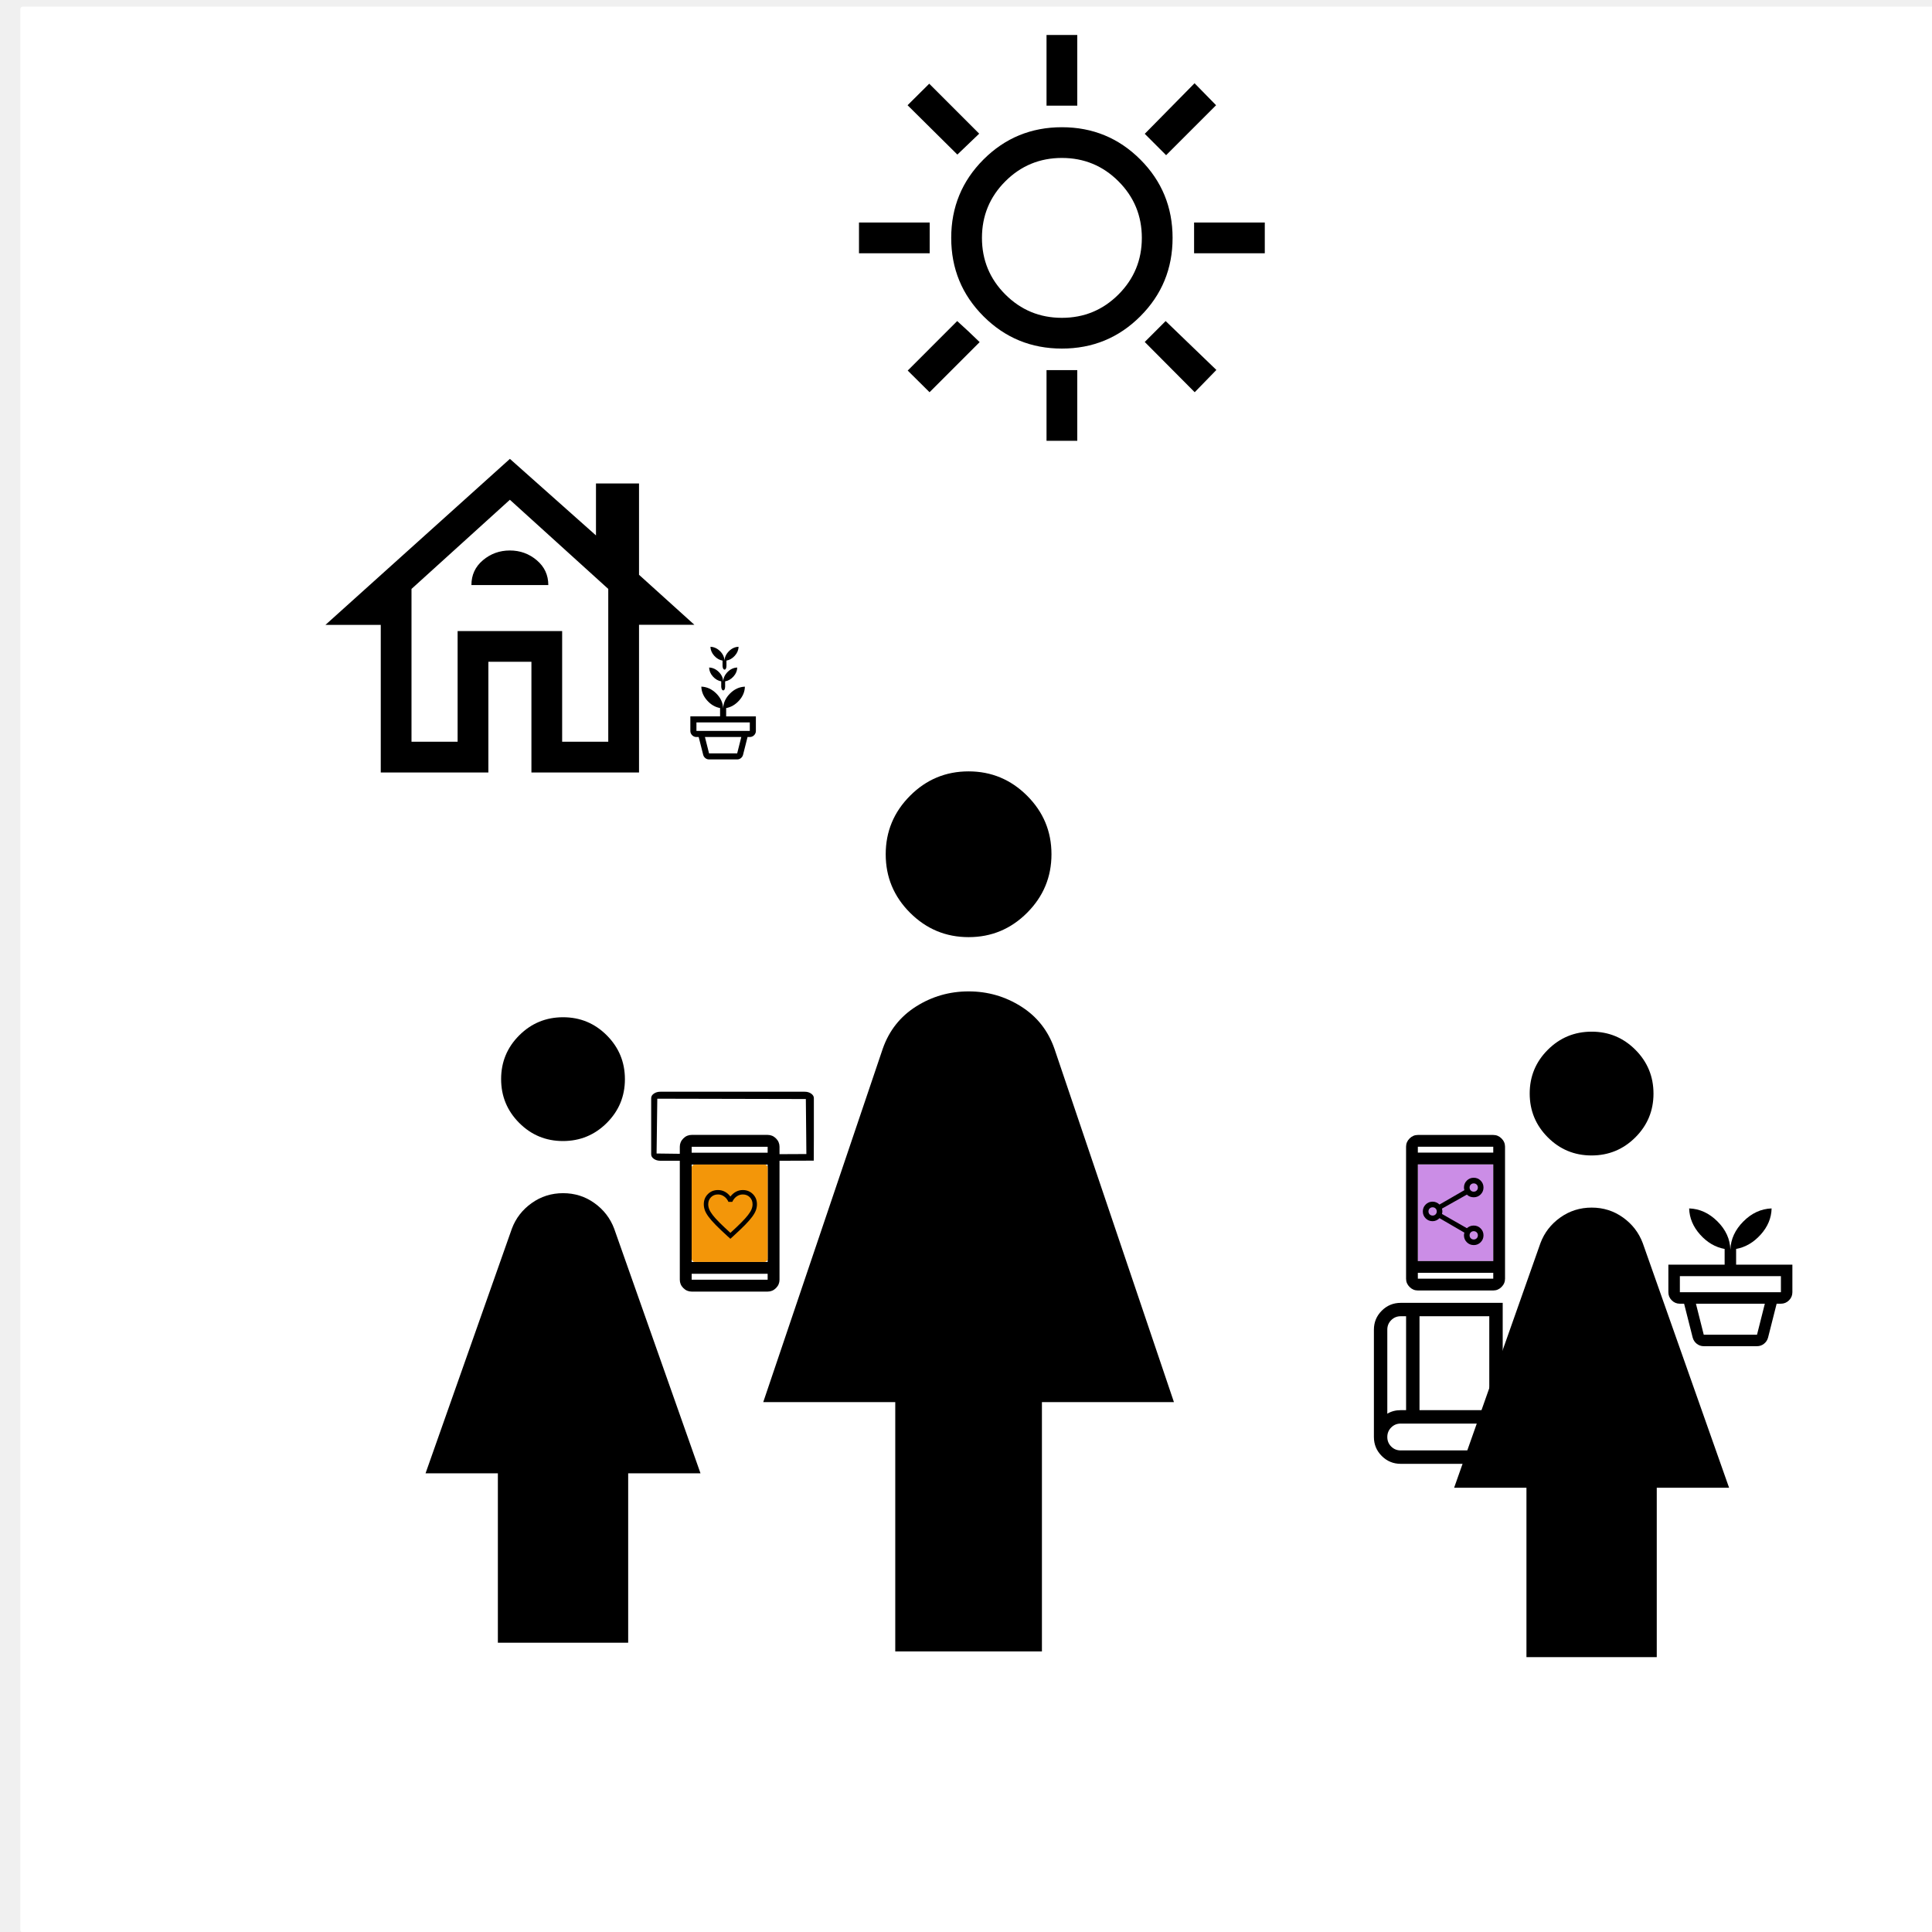
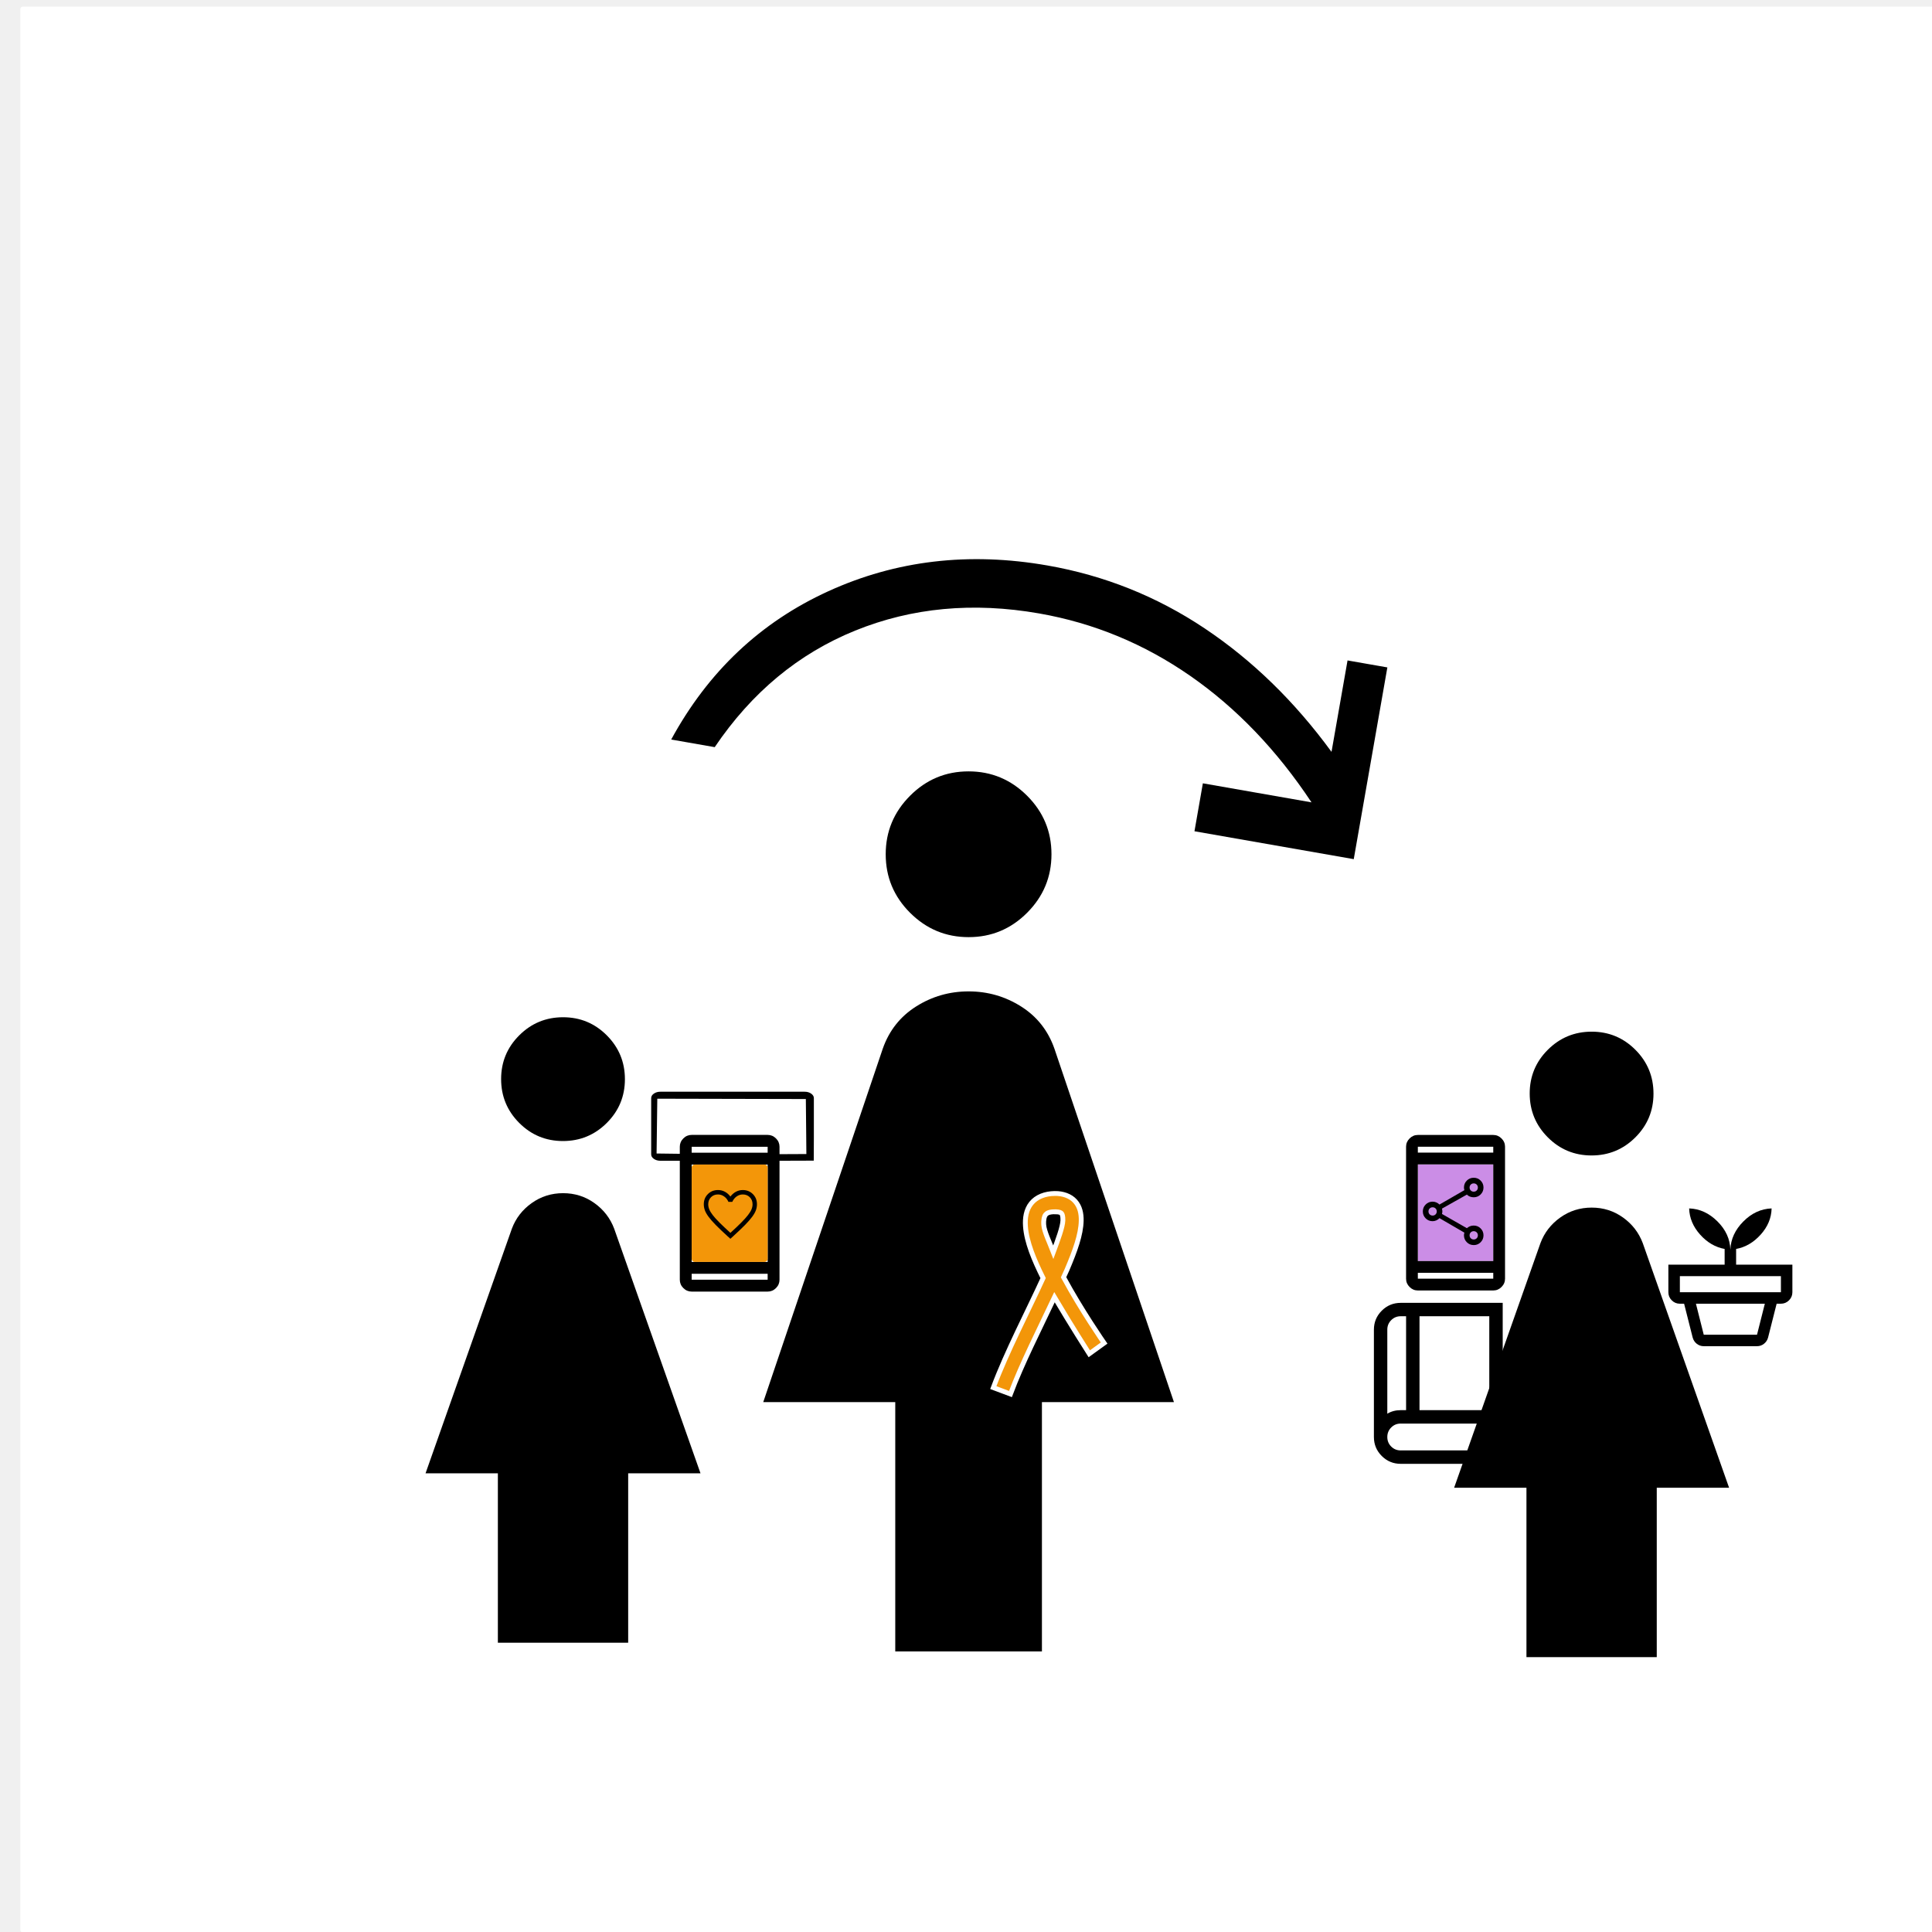
<svg xmlns="http://www.w3.org/2000/svg" width="400" height="400" version="1.1" viewBox="0 0 105.83 105.83" id="svg10">
  <defs id="defs14" />
  <rect width="105.49" height="105.49" ry="0.133" fill="#ffffff" id="rect2" x="1.115" y="0.362" />
-   <g stroke-width="0.025" id="g12">
-     <path d="M 57.326,5.789 V 1.916 h 1.684 V 5.789 Z M 63.877,8.501 62.707,7.33 65.435,4.56 66.614,5.764 Z m 1.532,5.372 v -1.684 h 3.873 V 13.873 Z M 57.326,24.146 v -3.873 h 1.684 V 24.146 Z M 52.442,8.467 49.714,5.764 50.901,4.585 53.638,7.322 Z m 13.001,13.018 -2.737,-2.753 1.145,-1.145 2.779,2.678 z m -18.39,-7.612 v -1.684 h 3.873 v 1.684 z m 3.865,7.612 -1.196,-1.187 2.711,-2.711 0.615,0.564 0.615,0.589 z m 7.25,-2.391 q -2.526,0 -4.295,-1.768 -1.768,-1.768 -1.768,-4.294 0,-2.526 1.768,-4.295 1.768,-1.768 4.295,-1.768 2.526,0 4.295,1.768 1.768,1.768 1.768,4.295 0,2.526 -1.768,4.294 -1.768,1.768 -4.295,1.768 z m 0,-1.684 q 1.819,0 3.099,-1.28 1.28,-1.28 1.28,-3.099 0,-1.819 -1.28,-3.099 -1.28,-1.28 -3.099,-1.28 -1.819,0 -3.099,1.28 -1.28,1.28 -1.28,3.099 0,1.819 1.28,3.099 1.28,1.28 3.099,1.28 z" id="path8" />
-     <path d="m 20.857,42.314 v -8.084 h -3.031 l 10.105,-9.094 4.715,4.193 v -2.846 h 2.358 v 5.002 l 3.031,2.738 h -3.031 v 8.091 h -5.894 v -6.063 h -2.358 v 6.063 z m 1.684,-1.684 h 2.526 v -6.063 h 5.726 v 6.063 h 2.526 v -8.37 l -5.389,-4.884 -5.389,4.884 z m 2.526,-6.063 h 5.726 z m 0.758,-2.518 h 4.21 q 0,-0.825 -0.632,-1.36 -0.632,-0.535 -1.474,-0.535 -0.842,0 -1.474,0.532 -0.632,0.532 -0.632,1.363 z" id="path10" />
-   </g>
-   <path d="m 38.84,41.267 h 1.541 l 0.226,-0.897 h -1.993 z m 0,0.332 q -0.113,0 -0.202,-0.07 -0.089,-0.07 -0.119,-0.181 l -0.247,-0.978 h 2.677 l -0.247,0.978 q -0.03,0.111 -0.119,0.181 -0.089,0.07 -0.202,0.07 z m -0.691,-1.561 h 2.923 v -0.465 h -2.923 z m 1.462,-1.232 q 0.017,-0.455 0.375,-0.815 0.359,-0.36 0.817,-0.377 -0.01,0.419 -0.317,0.759 -0.307,0.34 -0.709,0.414 v 0.455 h 1.628 v 0.797 q 0,0.137 -0.098,0.235 -0.098,0.098 -0.235,0.098 h -2.923 q -0.137,0 -0.235,-0.098 -0.098,-0.098 -0.098,-0.235 V 39.24 h 1.628 v -0.455 q -0.402,-0.073 -0.708,-0.414 -0.306,-0.34 -0.319,-0.759 0.458,0.017 0.819,0.375 0.36,0.359 0.374,0.817 z" stroke-width="0.005" id="path14" />
-   <path d="m 39.614,37.336 c 0.007,-0.196 0.088,-0.371 0.242,-0.527 0.154,-0.155 0.33,-0.236 0.528,-0.243 -0.004,0.18 -0.073,0.344 -0.205,0.49 -0.132,0.147 -0.285,0.236 -0.458,0.267 v 0.294 c -0.003,0.274 -0.203,0.266 -0.214,0 v -0.294 c -0.173,-0.031 -0.325,-0.12 -0.457,-0.267 -0.132,-0.147 -0.2,-0.31 -0.206,-0.49 0.197,0.007 0.374,0.088 0.529,0.242 0.155,0.154 0.236,0.33 0.241,0.528 z" stroke-width="0.003" id="path16" />
  <path d="m 49.04,90.462 v -13.659 h -7.231 l 6.548,-19.363 q 0.522,-1.486 1.828,-2.31 1.306,-0.824 2.872,-0.824 1.567,0 2.872,0.824 1.306,0.823 1.828,2.31 l 6.548,19.363 h -7.231 v 13.659 z M 53.06,51.334 q -1.871,0 -3.207,-1.333 -1.336,-1.333 -1.336,-3.204 0,-1.871 1.333,-3.207 1.333,-1.336 3.204,-1.336 1.871,0 3.207,1.333 1.336,1.333 1.336,3.204 0,1.871 -1.333,3.207 -1.333,1.336 -3.204,1.336 z" stroke-width="0.06" id="path18" />
  <path d="m 30.837,62.503 q -1.406,0 -2.397,-0.994 -0.99,-0.994 -0.99,-2.4 0,-1.406 0.994,-2.397 0.994,-0.99 2.4,-0.99 1.406,0 2.397,0.994 0.99,0.994 0.99,2.4 0,1.406 -0.994,2.397 -0.994,0.99 -2.4,0.99 z m -3.565,27.481 v -9.279 h -3.962 l 4.729,-13.401 q 0.321,-0.857 1.084,-1.401 0.763,-0.544 1.722,-0.544 0.959,0 1.718,0.544 0.758,0.544 1.08,1.401 l 4.729,13.401 h -3.962 v 9.279 z" stroke-width="0.054" id="path1974" />
  <path d="m 37.888,70.75 q -0.263,0 -0.457,-0.193 -0.193,-0.193 -0.193,-0.457 v -7.283 q 0,-0.263 0.193,-0.457 0.193,-0.193 0.457,-0.193 h 4.162 q 0.263,0 0.457,0.193 0.193,0.193 0.193,0.457 v 7.283 q 0,0.263 -0.193,0.457 -0.193,0.193 -0.457,0.193 z m 0,-0.975 v 0.325 h 4.162 v -0.325 z m 0,-0.65 h 4.162 v -5.333 h -4.162 z m 0,-5.983 h 4.162 v -0.325 h -4.162 z m 0,0 v -0.325 z m 0,6.633 v 0.325 z" stroke-width="0.01" id="path1980" />
  <path d="m 35.966,63.186 c 2.738,0.047 5.676,0.047 8.205,0.029 l -0.009,-1.031 -0.02,-1.982 -8.137,-0.018 z m 0.207,0.397 c -0.138,0 -0.257,-0.034 -0.355,-0.103 -0.099,-0.069 -0.148,-0.151 -0.148,-0.247 v -3.081 c 0,-0.096 0.049,-0.179 0.148,-0.247 0.099,-0.069 0.217,-0.103 0.355,-0.103 h 7.905 c 0.138,0 0.257,0.034 0.355,0.103 0.099,0.069 0.148,0.151 0.148,0.247 v 2.171 l -0.005,1.254 -1.806,0.006 z m 0.183,-0.33 -0.351,-3.07 z" id="path5697" style="stroke-width:0.006" />
  <rect style="fill:#f39609;stroke-width:0.169;stroke-linejoin:round;stroke-dashoffset:7.35;stroke-opacity:0.722" id="rect889" width="4.162" height="5.333" x="37.888" y="63.791" ry="0.171" />
  <path d="m 87.18,63.293 q -1.406,0 -2.397,-0.994 -0.99,-0.994 -0.99,-2.4 0,-1.406 0.994,-2.397 0.994,-0.99 2.4,-0.99 1.406,0 2.397,0.994 0.99,0.994 0.99,2.4 0,1.406 -0.994,2.397 -0.994,0.99 -2.4,0.99 z m -3.565,27.481 v -9.279 h -3.962 l 4.729,-13.401 q 0.321,-0.857 1.084,-1.401 0.763,-0.544 1.722,-0.544 0.959,0 1.718,0.544 0.758,0.544 1.08,1.401 l 4.729,13.401 h -3.962 v 9.279 z" stroke-width="0.054" id="path1974-3" />
  <path d="m 93.327,73.112 h 2.918 l 0.428,-1.698 h -3.774 z m 0,0.629 q -0.214,0 -0.382,-0.132 -0.168,-0.132 -0.225,-0.343 l -0.469,-1.852 h 5.069 l -0.469,1.852 q -0.056,0.21 -0.225,0.343 -0.168,0.132 -0.382,0.132 z m -1.308,-2.956 h 5.535 v -0.881 h -5.535 z m 2.767,-2.333 q 0.031,-0.862 0.711,-1.544 0.679,-0.682 1.547,-0.714 -0.019,0.792 -0.601,1.437 -0.582,0.645 -1.343,0.783 v 0.862 h 3.082 v 1.509 q 0,0.259 -0.185,0.444 -0.185,0.185 -0.444,0.185 h -5.535 q -0.259,0 -0.444,-0.185 -0.185,-0.185 -0.185,-0.444 v -1.509 h 3.082 v -0.862 q -0.761,-0.138 -1.34,-0.783 -0.579,-0.645 -0.604,-1.437 0.868,0.031 1.55,0.711 0.682,0.679 0.708,1.547 z" stroke-width="0.009" id="path14-6" />
  <rect style="fill:#cb8de6;fill-opacity:1;stroke-width:0.348;stroke-linejoin:round;stroke-dashoffset:7.35" id="rect13837" width="4.131" height="5.293" x="77.666" y="63.783" />
  <path d="m 77.666,70.689 q -0.261,0 -0.453,-0.192 -0.192,-0.192 -0.192,-0.453 v -7.229 q 0,-0.261 0.192,-0.453 0.192,-0.192 0.453,-0.192 h 4.131 q 0.261,0 0.453,0.192 0.192,0.192 0.192,0.453 v 7.229 q 0,0.261 -0.192,0.453 -0.192,0.192 -0.453,0.192 z m 0,-0.968 v 0.323 h 4.131 v -0.323 z m 0,-0.645 h 4.131 v -5.293 h -4.131 z m 0,-5.939 h 4.131 v -0.323 h -4.131 z m 0,0 v -0.323 z m 0,6.584 v 0.323 z" stroke-width="0.01" id="path1980-3" />
  <path d="m 76.728,80.185 q -0.609,0 -1.039,-0.43 -0.43,-0.43 -0.43,-1.039 v -5.88 q 0,-0.609 0.43,-1.039 0.43,-0.43 1.039,-0.43 h 5.586 v 6.615 q -0.283,0 -0.472,0.219 -0.189,0.219 -0.189,0.516 0,0.298 0.189,0.516 0.189,0.219 0.472,0.219 v 0.735 z m -0.735,-2.745 q 0.162,-0.099 0.345,-0.147 0.184,-0.048 0.39,-0.048 h 0.294 v -5.145 h -0.294 q -0.306,0 -0.521,0.214 -0.214,0.214 -0.214,0.521 z m 1.764,-0.195 h 3.822 v -5.145 h -3.822 z m -1.764,0.195 v -5.34 z m 0.732,2.01 h 4.38 q -0.088,-0.162 -0.138,-0.347 -0.05,-0.186 -0.05,-0.388 0,-0.206 0.048,-0.39 0.048,-0.184 0.147,-0.345 h -4.387 q -0.306,0 -0.519,0.214 -0.213,0.214 -0.213,0.521 0,0.309 0.213,0.522 0.213,0.213 0.518,0.213 z" id="path2906" />
  <path d="m 80.727,68.202 q -0.223,0 -0.379,-0.156 -0.156,-0.156 -0.156,-0.379 0,-0.031 0.006,-0.072 0.006,-0.041 0.018,-0.074 l -1.364,-0.793 q -0.072,0.075 -0.172,0.121 -0.1,0.045 -0.206,0.045 -0.223,0 -0.379,-0.156 -0.156,-0.156 -0.156,-0.379 0,-0.223 0.156,-0.379 0.156,-0.156 0.379,-0.156 0.106,0 0.203,0.041 0.097,0.041 0.175,0.116 l 1.364,-0.787 q -0.012,-0.031 -0.018,-0.07 -0.006,-0.039 -0.006,-0.075 0,-0.223 0.156,-0.379 0.156,-0.156 0.379,-0.156 0.223,0 0.379,0.156 0.156,0.156 0.156,0.379 0,0.223 -0.156,0.379 -0.156,0.156 -0.379,0.156 -0.107,0 -0.205,-0.036 -0.098,-0.036 -0.17,-0.111 l -1.364,0.768 q 0.009,0.034 0.015,0.078 0.006,0.044 0.006,0.077 0,0.033 -0.006,0.068 -0.006,0.035 -0.015,0.069 l 1.364,0.78 q 0.072,-0.066 0.166,-0.105 0.094,-0.039 0.209,-0.039 0.223,0 0.379,0.156 0.156,0.156 0.156,0.379 0,0.223 -0.156,0.379 -0.156,0.156 -0.379,0.156 z m 1.03e-4,-2.925 q 0.097,0 0.162,-0.065 0.065,-0.065 0.065,-0.162 0,-0.097 -0.065,-0.162 -0.065,-0.065 -0.162,-0.065 -0.097,0 -0.162,0.065 -0.065,0.065 -0.065,0.162 0,0.097 0.065,0.162 0.065,0.065 0.162,0.065 z m -2.252,1.309 q 0.097,0 0.162,-0.065 0.065,-0.065 0.065,-0.162 0,-0.097 -0.065,-0.162 -0.065,-0.065 -0.162,-0.065 -0.097,0 -0.162,0.065 -0.065,0.065 -0.065,0.162 0,0.097 0.065,0.162 0.065,0.065 0.162,0.065 z m 2.252,1.309 q 0.097,0 0.162,-0.065 0.065,-0.065 0.065,-0.162 0,-0.097 -0.065,-0.162 -0.065,-0.065 -0.162,-0.065 -0.097,0 -0.162,0.065 -0.065,0.065 -0.065,0.162 0,0.097 0.065,0.162 0.065,0.065 0.162,0.065 z m -1.03e-4,-2.845 z m -2.252,1.309 z m 2.252,1.309 z" id="path13943-4" style="stroke-width:0.005" />
  <path d="m 40.009,67.857 -0.17,-0.153 q -0.379,-0.346 -0.627,-0.597 -0.248,-0.251 -0.395,-0.45 -0.147,-0.198 -0.206,-0.361 -0.059,-0.163 -0.059,-0.33 0,-0.333 0.223,-0.556 0.223,-0.223 0.554,-0.223 0.202,0 0.376,0.092 0.175,0.092 0.303,0.265 0.143,-0.18 0.314,-0.268 0.171,-0.089 0.365,-0.089 0.33,0 0.554,0.223 0.223,0.223 0.223,0.556 0,0.168 -0.059,0.33 -0.059,0.163 -0.206,0.361 -0.147,0.198 -0.395,0.45 -0.248,0.251 -0.627,0.597 z m 0,-0.323 q 0.362,-0.33 0.596,-0.566 0.234,-0.236 0.371,-0.413 0.137,-0.177 0.192,-0.315 0.055,-0.138 0.055,-0.274 0,-0.233 -0.151,-0.385 -0.151,-0.152 -0.383,-0.152 -0.182,0 -0.337,0.109 -0.155,0.109 -0.239,0.297 h -0.211 q -0.081,-0.186 -0.236,-0.296 -0.155,-0.11 -0.337,-0.11 -0.233,0 -0.383,0.152 -0.151,0.152 -0.151,0.386 0,0.136 0.055,0.275 0.055,0.139 0.192,0.317 0.137,0.178 0.373,0.413 0.236,0.235 0.595,0.563 z m 0,-1.053 z" id="path39593-8" style="display:inline;stroke-width:0.004" />
-   <path d="m 39.686,36.199 c 0.007,-0.196 0.088,-0.371 0.242,-0.527 0.154,-0.155 0.33,-0.236 0.528,-0.243 -0.004,0.18 -0.073,0.344 -0.205,0.49 -0.132,0.147 -0.285,0.236 -0.458,0.267 v 0.294 c -0.003,0.274 -0.203,0.266 -0.214,0 v -0.294 c -0.173,-0.031 -0.325,-0.12 -0.457,-0.267 -0.132,-0.147 -0.2,-0.31 -0.206,-0.49 0.197,0.007 0.374,0.088 0.529,0.242 0.155,0.154 0.236,0.33 0.241,0.528 z" stroke-width="0.003" id="path16-5" />
+   <path d="m 74.155,47.062 1.841,-10.503 -2.181,-0.382 -0.878,5.008 c -2.02,-2.764 -4.338,-5.02 -6.955,-6.768 -2.616,-1.747 -5.482,-2.894 -8.597,-3.44 -4.3,-0.754 -8.305,-0.283 -12.017,1.412 -3.712,1.695 -6.579,4.402 -8.601,8.12 l 2.383,0.418 c 2.024,-2.996 4.589,-5.124 7.694,-6.384 3.106,-1.26 6.466,-1.573 10.08,-0.94 2.99,0.524 5.75,1.665 8.279,3.423 2.529,1.758 4.742,4.066 6.638,6.925 l -5.951,-1.043 -0.46,2.626 z" id="path9271-6" style="display:inline;stroke-width:0.052" />
+   <path style="color:#000000;font-style:normal;font-variant:normal;font-weight:normal;font-stretch:normal;font-size:medium;line-height:normal;font-family:sans-serif;font-variant-ligatures:normal;font-variant-position:normal;font-variant-caps:normal;font-variant-numeric:normal;font-variant-alternates:normal;font-variant-east-asian:normal;font-feature-settings:normal;font-variation-settings:normal;text-indent:0;text-align:start;text-decoration:none;text-decoration-line:none;text-decoration-style:solid;text-decoration-color:#000000;letter-spacing:normal;word-spacing:normal;text-transform:none;writing-mode:lr-tb;direction:ltr;text-orientation:mixed;dominant-baseline:auto;baseline-shift:baseline;text-anchor:start;white-space:normal;shape-padding:0;shape-margin:0;inline-size:0;clip-rule:nonzero;display:inline;overflow:visible;visibility:visible;isolation:auto;mix-blend-mode:normal;color-interpolation:sRGB;color-interpolation-filters:linearRGB;solid-color:#000000;solid-opacity:1;vector-effect:none;fill:#f39609;fill-opacity:1;fill-rule:nonzero;stroke:#ffffff;stroke-width:0.265;stroke-linecap:butt;stroke-linejoin:miter;stroke-miterlimit:4;stroke-dasharray:none;stroke-dashoffset:0;stroke-opacity:1;color-rendering:auto;image-rendering:auto;shape-rendering:auto;text-rendering:auto;enable-background:accumulate;stop-color:#000000" d="m 57.78,65.376 c -0.531,0.004 -1.007,0.185 -1.292,0.542 -0.285,0.357 -0.347,0.808 -0.316,1.256 0.059,0.864 0.474,1.849 0.967,2.837 -0.849,1.856 -1.981,4.006 -2.728,5.998 l 0.939,0.352 c 0.632,-1.685 1.588,-3.555 2.412,-5.303 0.865,1.469 1.906,3.098 1.906,3.098 l 0.813,-0.587 c 0,0 -1.264,-1.821 -2.222,-3.604 0.057,-0.13 0.136,-0.29 0.19,-0.416 0.439,-1.032 0.761,-1.917 0.777,-2.683 0.008,-0.383 -0.067,-0.769 -0.334,-1.066 -0.267,-0.297 -0.678,-0.428 -1.111,-0.425 z m 0.009,1.003 c 0.255,-0.002 0.326,0.051 0.361,0.09 0.035,0.039 0.077,0.144 0.072,0.379 -0.008,0.355 -0.269,1.058 -0.524,1.743 -0.205,-0.531 -0.5,-1.137 -0.524,-1.491 -0.021,-0.303 0.033,-0.477 0.099,-0.56 0.066,-0.083 0.175,-0.16 0.515,-0.163 z" id="path1827" />
</svg>
